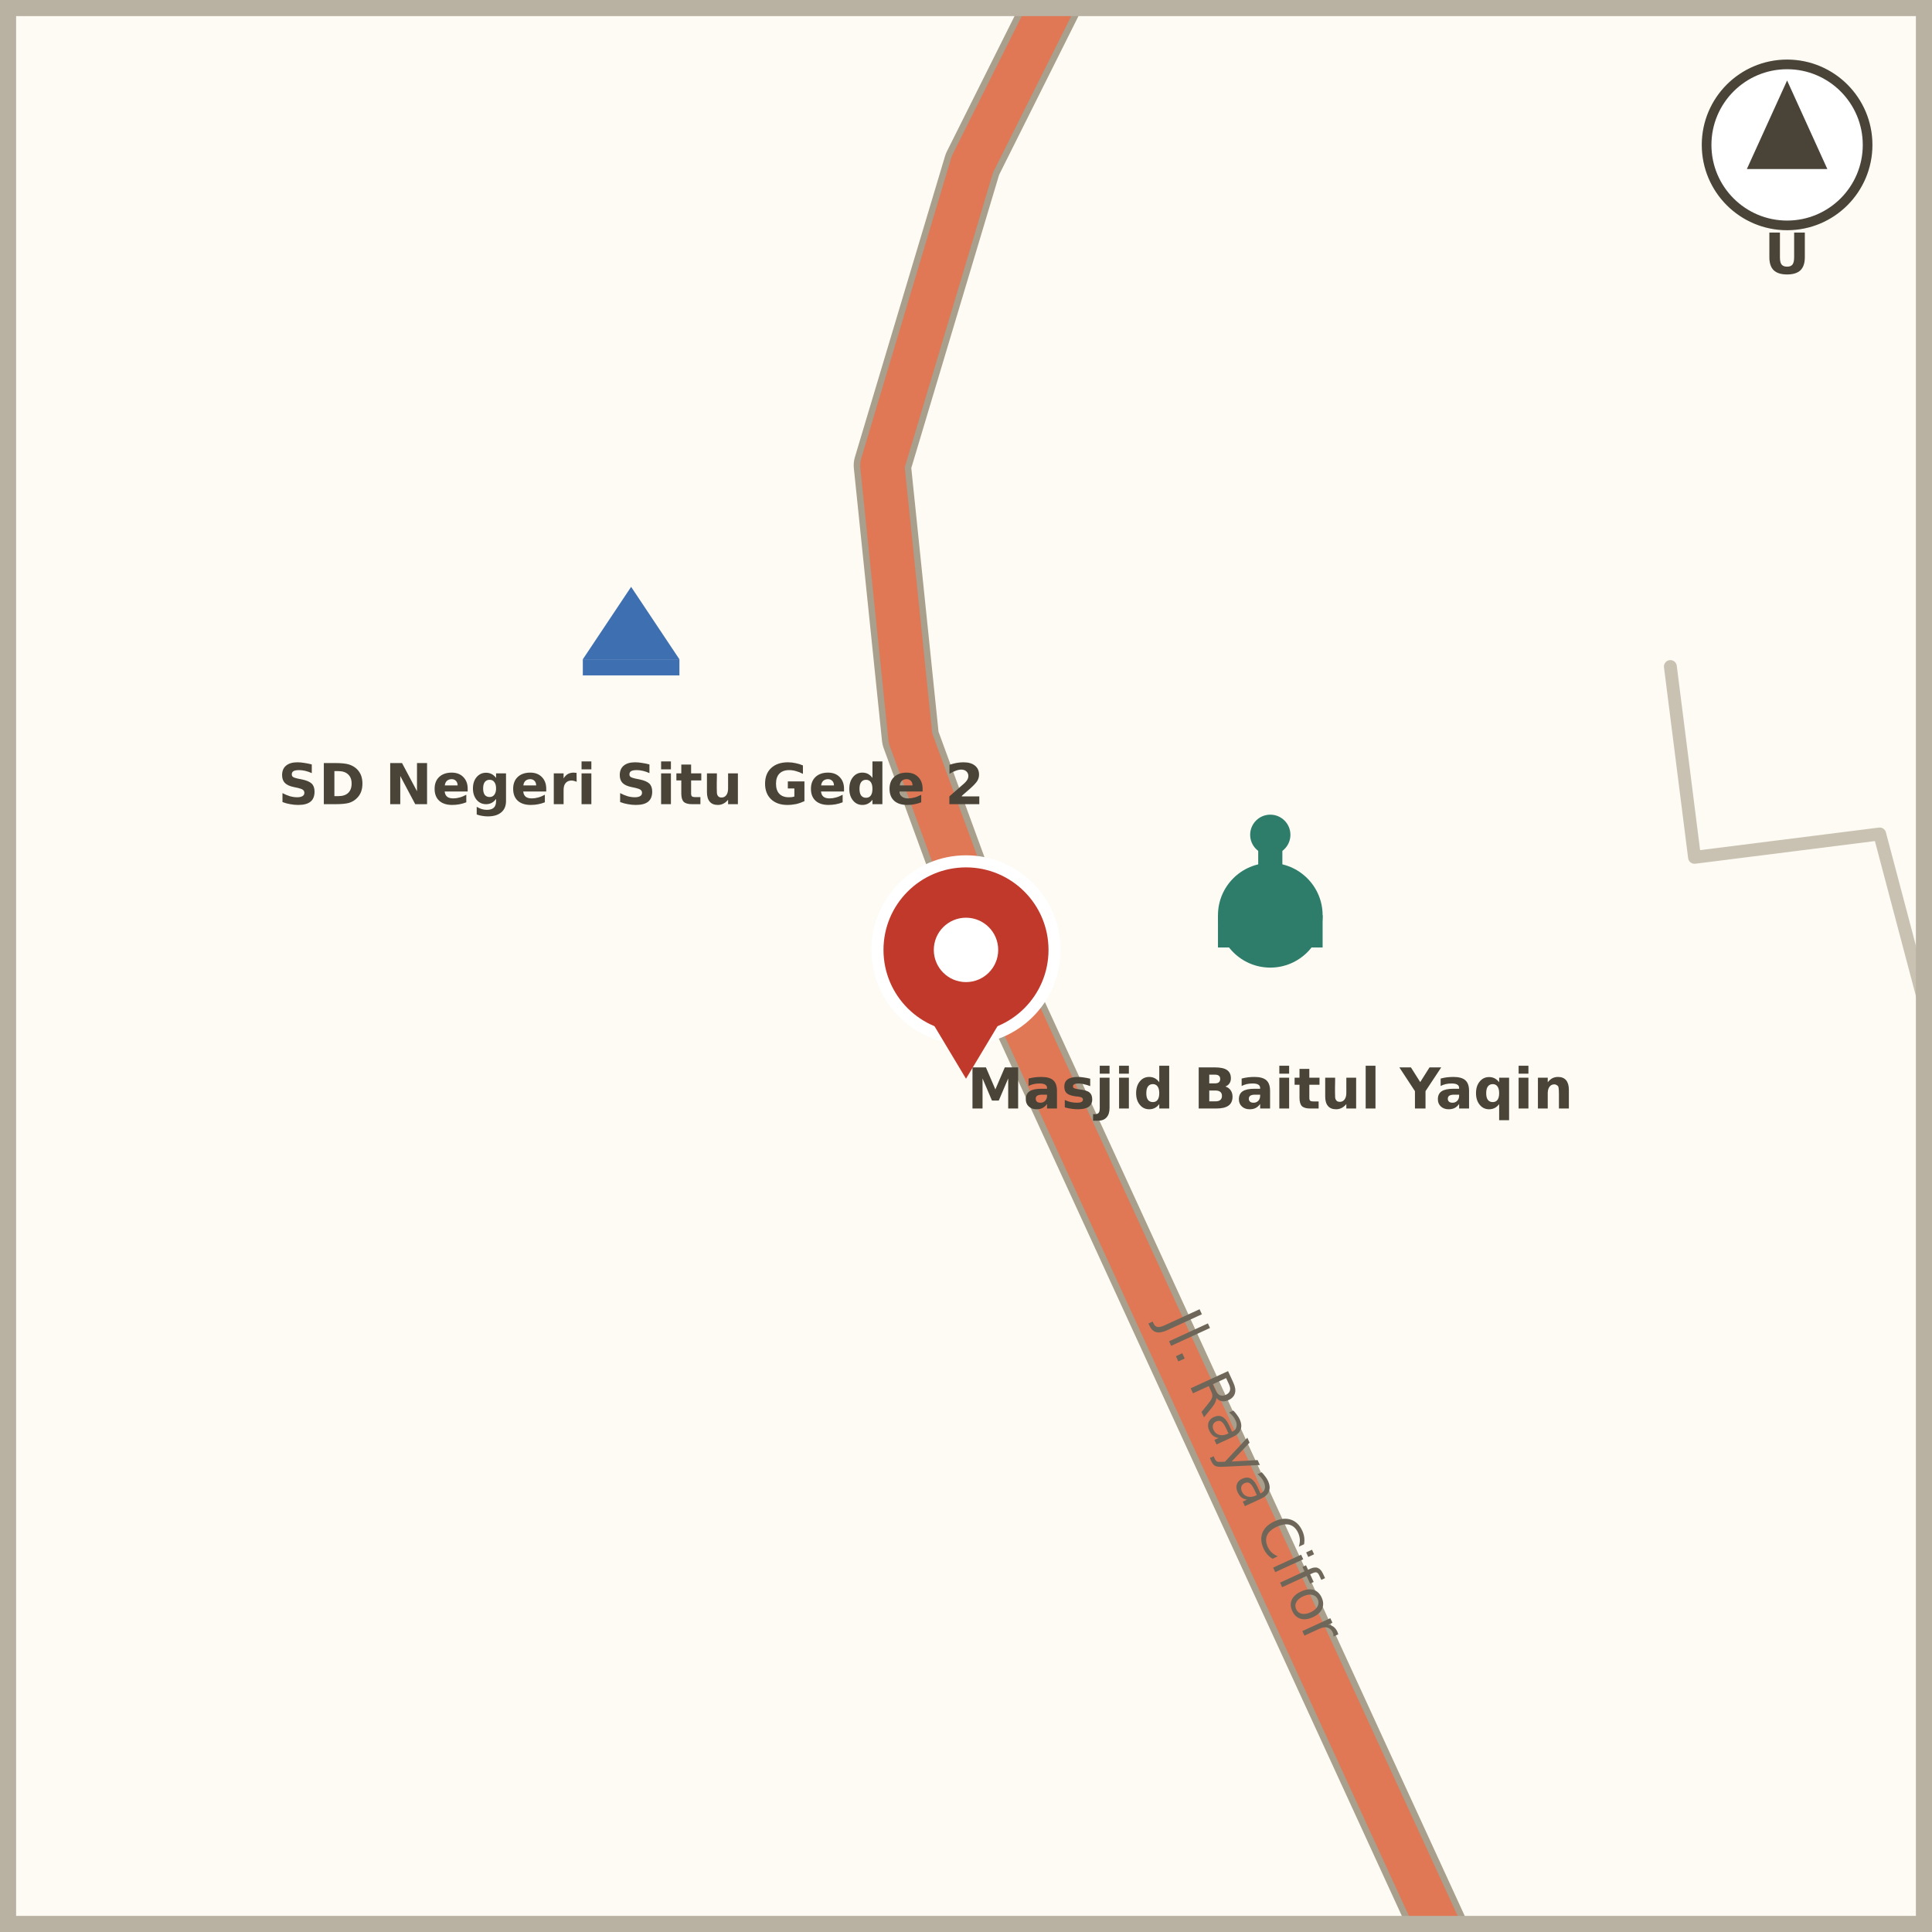
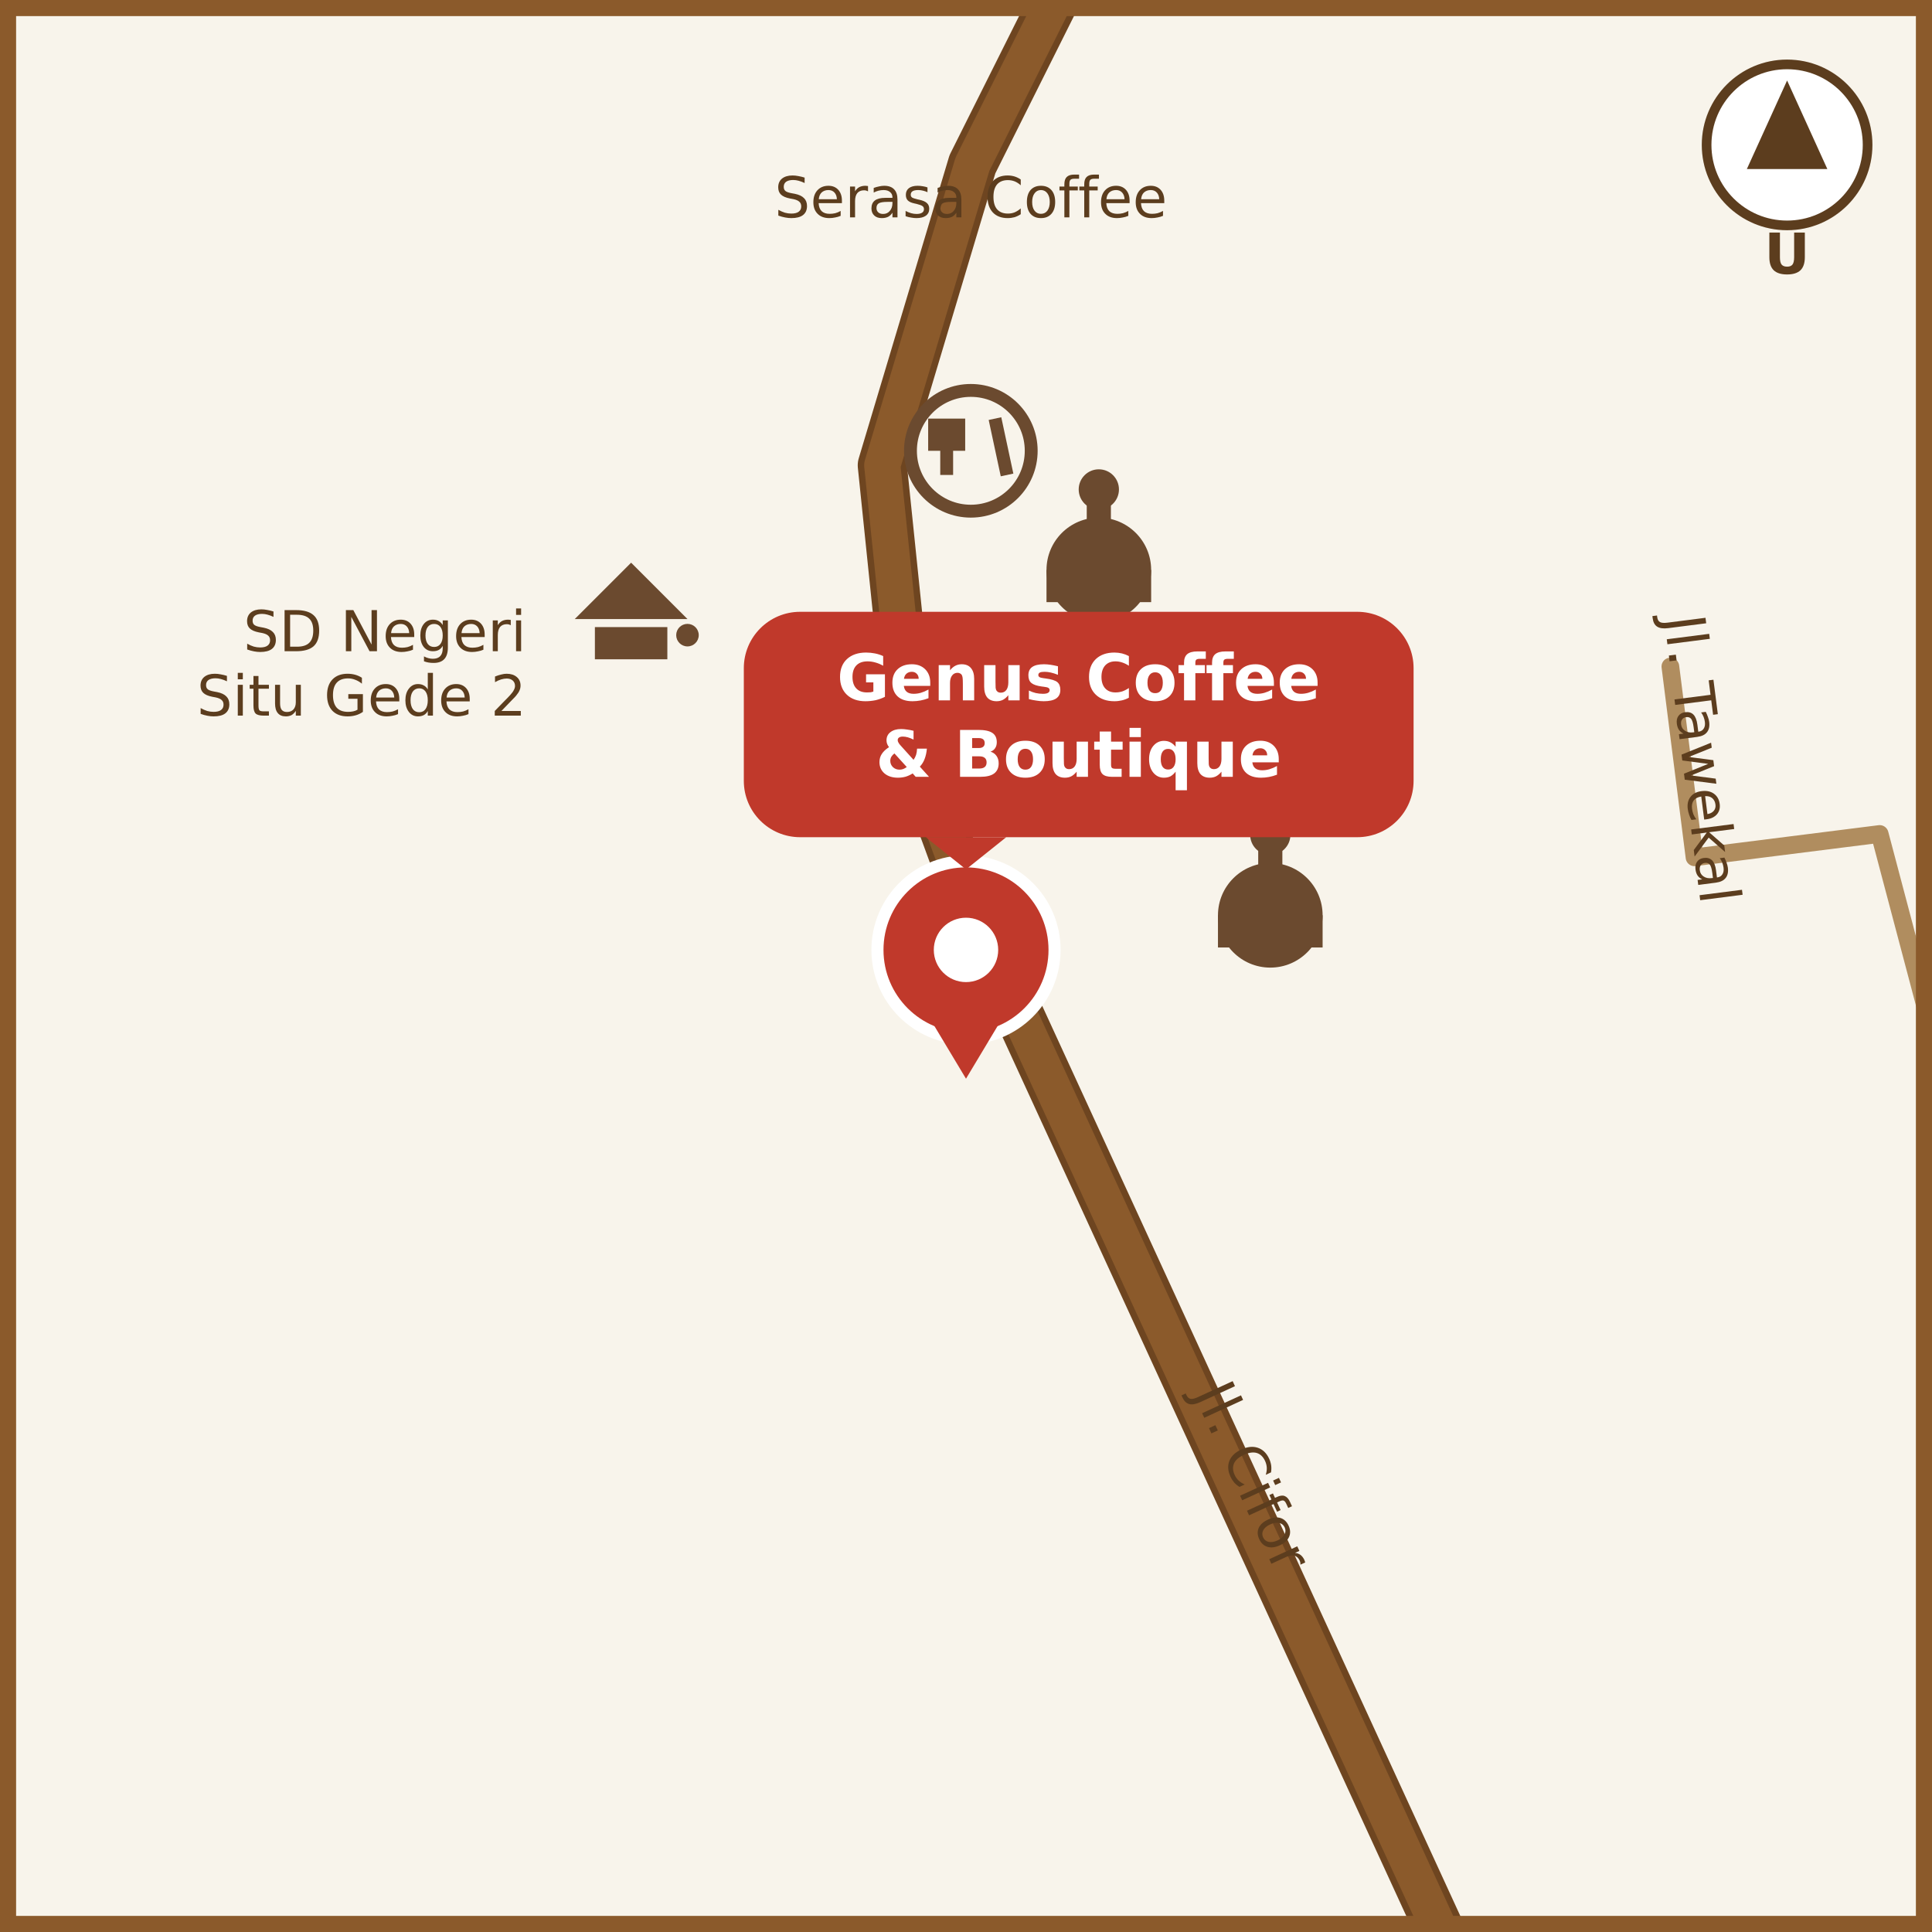
<svg xmlns="http://www.w3.org/2000/svg" viewBox="0 0 240 240" width="240" height="240">
-   <rect x="0" y="0" width="240" height="240" fill="#FDFBF3" />
-   <path d="M241.6,134.2 L233.5,103.6 L210.5,106.5 L207.5,82.8" fill="none" stroke="#C9C2B2" stroke-width="1.6" stroke-linecap="round" stroke-linejoin="round" />
-   <path d="M122.0,116.0 L184.8,252.7" fill="none" stroke="#A89F8C" stroke-width="7.1" stroke-linecap="round" stroke-linejoin="round" />
-   <path d="M122.0,116.0 L184.8,252.7" fill="none" stroke="#E07856" stroke-width="5.5" stroke-linecap="round" stroke-linejoin="round" />
-   <path d="M134.7,-7.4 L120.8,20.4 L109.6,57.8 L113.1,91.7 L122.0,116.0" fill="none" stroke="#A89F8C" stroke-width="7.1" stroke-linecap="round" stroke-linejoin="round" />
-   <path d="M134.7,-7.4 L120.8,20.4 L109.6,57.8 L113.1,91.7 L122.0,116.0" fill="none" stroke="#E07856" stroke-width="5.5" stroke-linecap="round" stroke-linejoin="round" />
-   <text x="153.4" y="184.4" text-anchor="middle" transform="rotate(65.3 153.4 184.4)" font-family="Verdana, DejaVu Sans, sans-serif" font-size="7" fill="#6E6759">Jl. Raya Cifor</text>
-   <g fill="#2E7D6B">
+   <rect x="0" y="0" width="240" height="240" fill="#F8F4EB" />
+   <path d="M241.6,134.2 L233.5,103.6 L210.5,106.5 L207.5,82.8" fill="none" stroke="#B08D5F" stroke-width="2.2" stroke-linecap="round" stroke-linejoin="round" />
+   <path d="M122.0,116.0 L184.8,252.7" fill="none" stroke="#6E4520" stroke-width="6.1" stroke-linecap="round" stroke-linejoin="round" />
+   <path d="M122.0,116.0 L184.8,252.7" fill="none" stroke="#8B5A2B" stroke-width="4.5" stroke-linecap="round" stroke-linejoin="round" />
+   <path d="M134.7,-7.4 L120.8,20.4 L109.6,57.8 L113.1,91.7 L122.0,116.0" fill="none" stroke="#6E4520" stroke-width="6.1" stroke-linecap="round" stroke-linejoin="round" />
+   <path d="M134.7,-7.4 L120.8,20.4 L109.6,57.8 L113.1,91.7 L122.0,116.0" fill="none" stroke="#8B5A2B" stroke-width="4.5" stroke-linecap="round" stroke-linejoin="round" />
+   <text x="153.4" y="184.4" text-anchor="middle" transform="rotate(65.3 153.4 184.4)" font-family="Verdana, DejaVu Sans, sans-serif" font-size="7" fill="#5C3D1E">Jl. Cifor</text>
+   <text x="209.0" y="94.6" text-anchor="middle" transform="rotate(82.7 209.0 94.6)" font-family="Verdana, DejaVu Sans, sans-serif" font-size="7" fill="#5C3D1E">Jl. Tawekal</text>
+   <g stroke="#6B4A2F" stroke-width="1.6" fill="none">
+     <circle cx="118.7" cy="91.0" r="7.5" />
+     <path d="M115.7 87.0 V94.0 M114.2 87.0 V91.0 M117.2 87.0 V91.0" />
+     <path d="M121.7 87.0 L123.2 94.0" />
+   </g>
+   <g fill="#6B4A2F">
    <circle cx="157.8" cy="113.7" r="6.5" />
-     <rect x="151.3" y="113.7" width="13.0" height="4.0" />
-     <rect x="156.3" y="104.7" width="3.0" height="9.0" />
+     <rect x="151.3" y="113.7" width="13" height="4" />
+     <rect x="156.3" y="104.7" width="3" height="9" />
    <circle cx="157.8" cy="103.7" r="2.5" />
  </g>
-   <text x="157.8" y="137.7" text-anchor="middle" font-family="Verdana, DejaVu Sans, sans-serif" font-size="7" font-weight="bold" fill="#4A4438">Masjid Baitul Yaqin</text>
-   <g fill="#3E6FB0">
-     <polygon points="72.4,81.9 84.4,81.9 78.4,72.9" />
-     <rect x="72.4" y="81.9" width="12.0" height="2.0" />
+   <g fill="#6B4A2F">
+     <circle cx="136.5" cy="70.8" r="6.5" />
+     <rect x="130.0" y="70.8" width="13" height="4" />
+     <rect x="135.0" y="61.8" width="3" height="9" />
+     <circle cx="136.5" cy="60.8" r="2.5" />
  </g>
-   <text x="78.4" y="99.9" text-anchor="middle" font-family="Verdana, DejaVu Sans, sans-serif" font-size="7" font-weight="bold" fill="#4A4438">SD Negeri Situ Gede 2</text>
+   <g fill="#6B4A2F">
+     <polygon points="71.4,76.9 85.4,76.9 78.4,69.9" />
+     <path d="M73.9 77.9 V81.9 H82.9 V77.9" />
+     <circle cx="85.4" cy="78.9" r="1.4" />
+   </g>
+   <g stroke="#6B4A2F" stroke-width="1.6" fill="none">
+     <circle cx="120.6" cy="56.0" r="7.5" />
+     <path d="M117.6 52.0 V59.0 M116.1 52.0 V56.0 M119.1 52.0 V56.0" />
+     <path d="M123.6 52.0 L125.1 59.0" />
+   </g>
+   <text x="65.4" y="80.9" text-anchor="end" font-family="Verdana, DejaVu Sans, sans-serif" font-size="7" fill="#5C3D1E">SD Negeri</text>
+   <text x="65.4" y="88.9" text-anchor="end" font-family="Verdana, DejaVu Sans, sans-serif" font-size="7" fill="#5C3D1E">Situ Gede 2</text>
+   <text x="120.6" y="27.0" text-anchor="middle" font-family="Verdana, DejaVu Sans, sans-serif" font-size="7" fill="#5C3D1E">Serasa Coffee</text>
  <g>
    <ellipse cx="120.0" cy="118.0" rx="11" ry="11" fill="#C0392B" stroke="white" stroke-width="1.5" />
    <polygon points="114.0,124.0 126.0,124.0 120.0,134.0" fill="#C0392B" />
    <circle cx="120.0" cy="118.0" r="4" fill="white" />
  </g>
+   <rect x="92.4" y="76.0" width="83.2" height="28.0" rx="7" fill="#C0392B" />
+   <text x="134.0" y="87.0" text-anchor="middle" font-family="Verdana, DejaVu Sans, sans-serif" font-size="8" font-weight="bold" fill="white">Genus Coffee</text>
+   <text x="134.0" y="96.5" text-anchor="middle" font-family="Verdana, DejaVu Sans, sans-serif" font-size="8" font-weight="bold" fill="white">&amp; Boutique</text>
+   <polygon points="115.0,104.0 125.0,104.0 120.0,108.0" fill="#C0392B" />
  <g>
-     <circle cx="222" cy="18" r="10" fill="white" stroke="#4A4438" stroke-width="1.2" />
-     <polygon points="222,10 217,21 227,21" fill="#4A4438" />
-     <text x="222" y="34" text-anchor="middle" font-family="Verdana, DejaVu Sans, sans-serif" font-size="7" font-weight="bold" fill="#4A4438">U</text>
+     <circle cx="222" cy="18" r="10" fill="white" stroke="#5C3D1E" stroke-width="1.2" />
+     <polygon points="222,10 217,21 227,21" fill="#5C3D1E" />
+     <text x="222" y="34" text-anchor="middle" font-family="Verdana, DejaVu Sans, sans-serif" font-size="7" font-weight="bold" fill="#5C3D1E">U</text>
  </g>
-   <rect x="1" y="1" width="238" height="238" fill="none" stroke="#B9B2A2" stroke-width="2" />
+   <rect x="1" y="1" width="238" height="238" fill="none" stroke="#8B5A2B" stroke-width="2" />
</svg>
